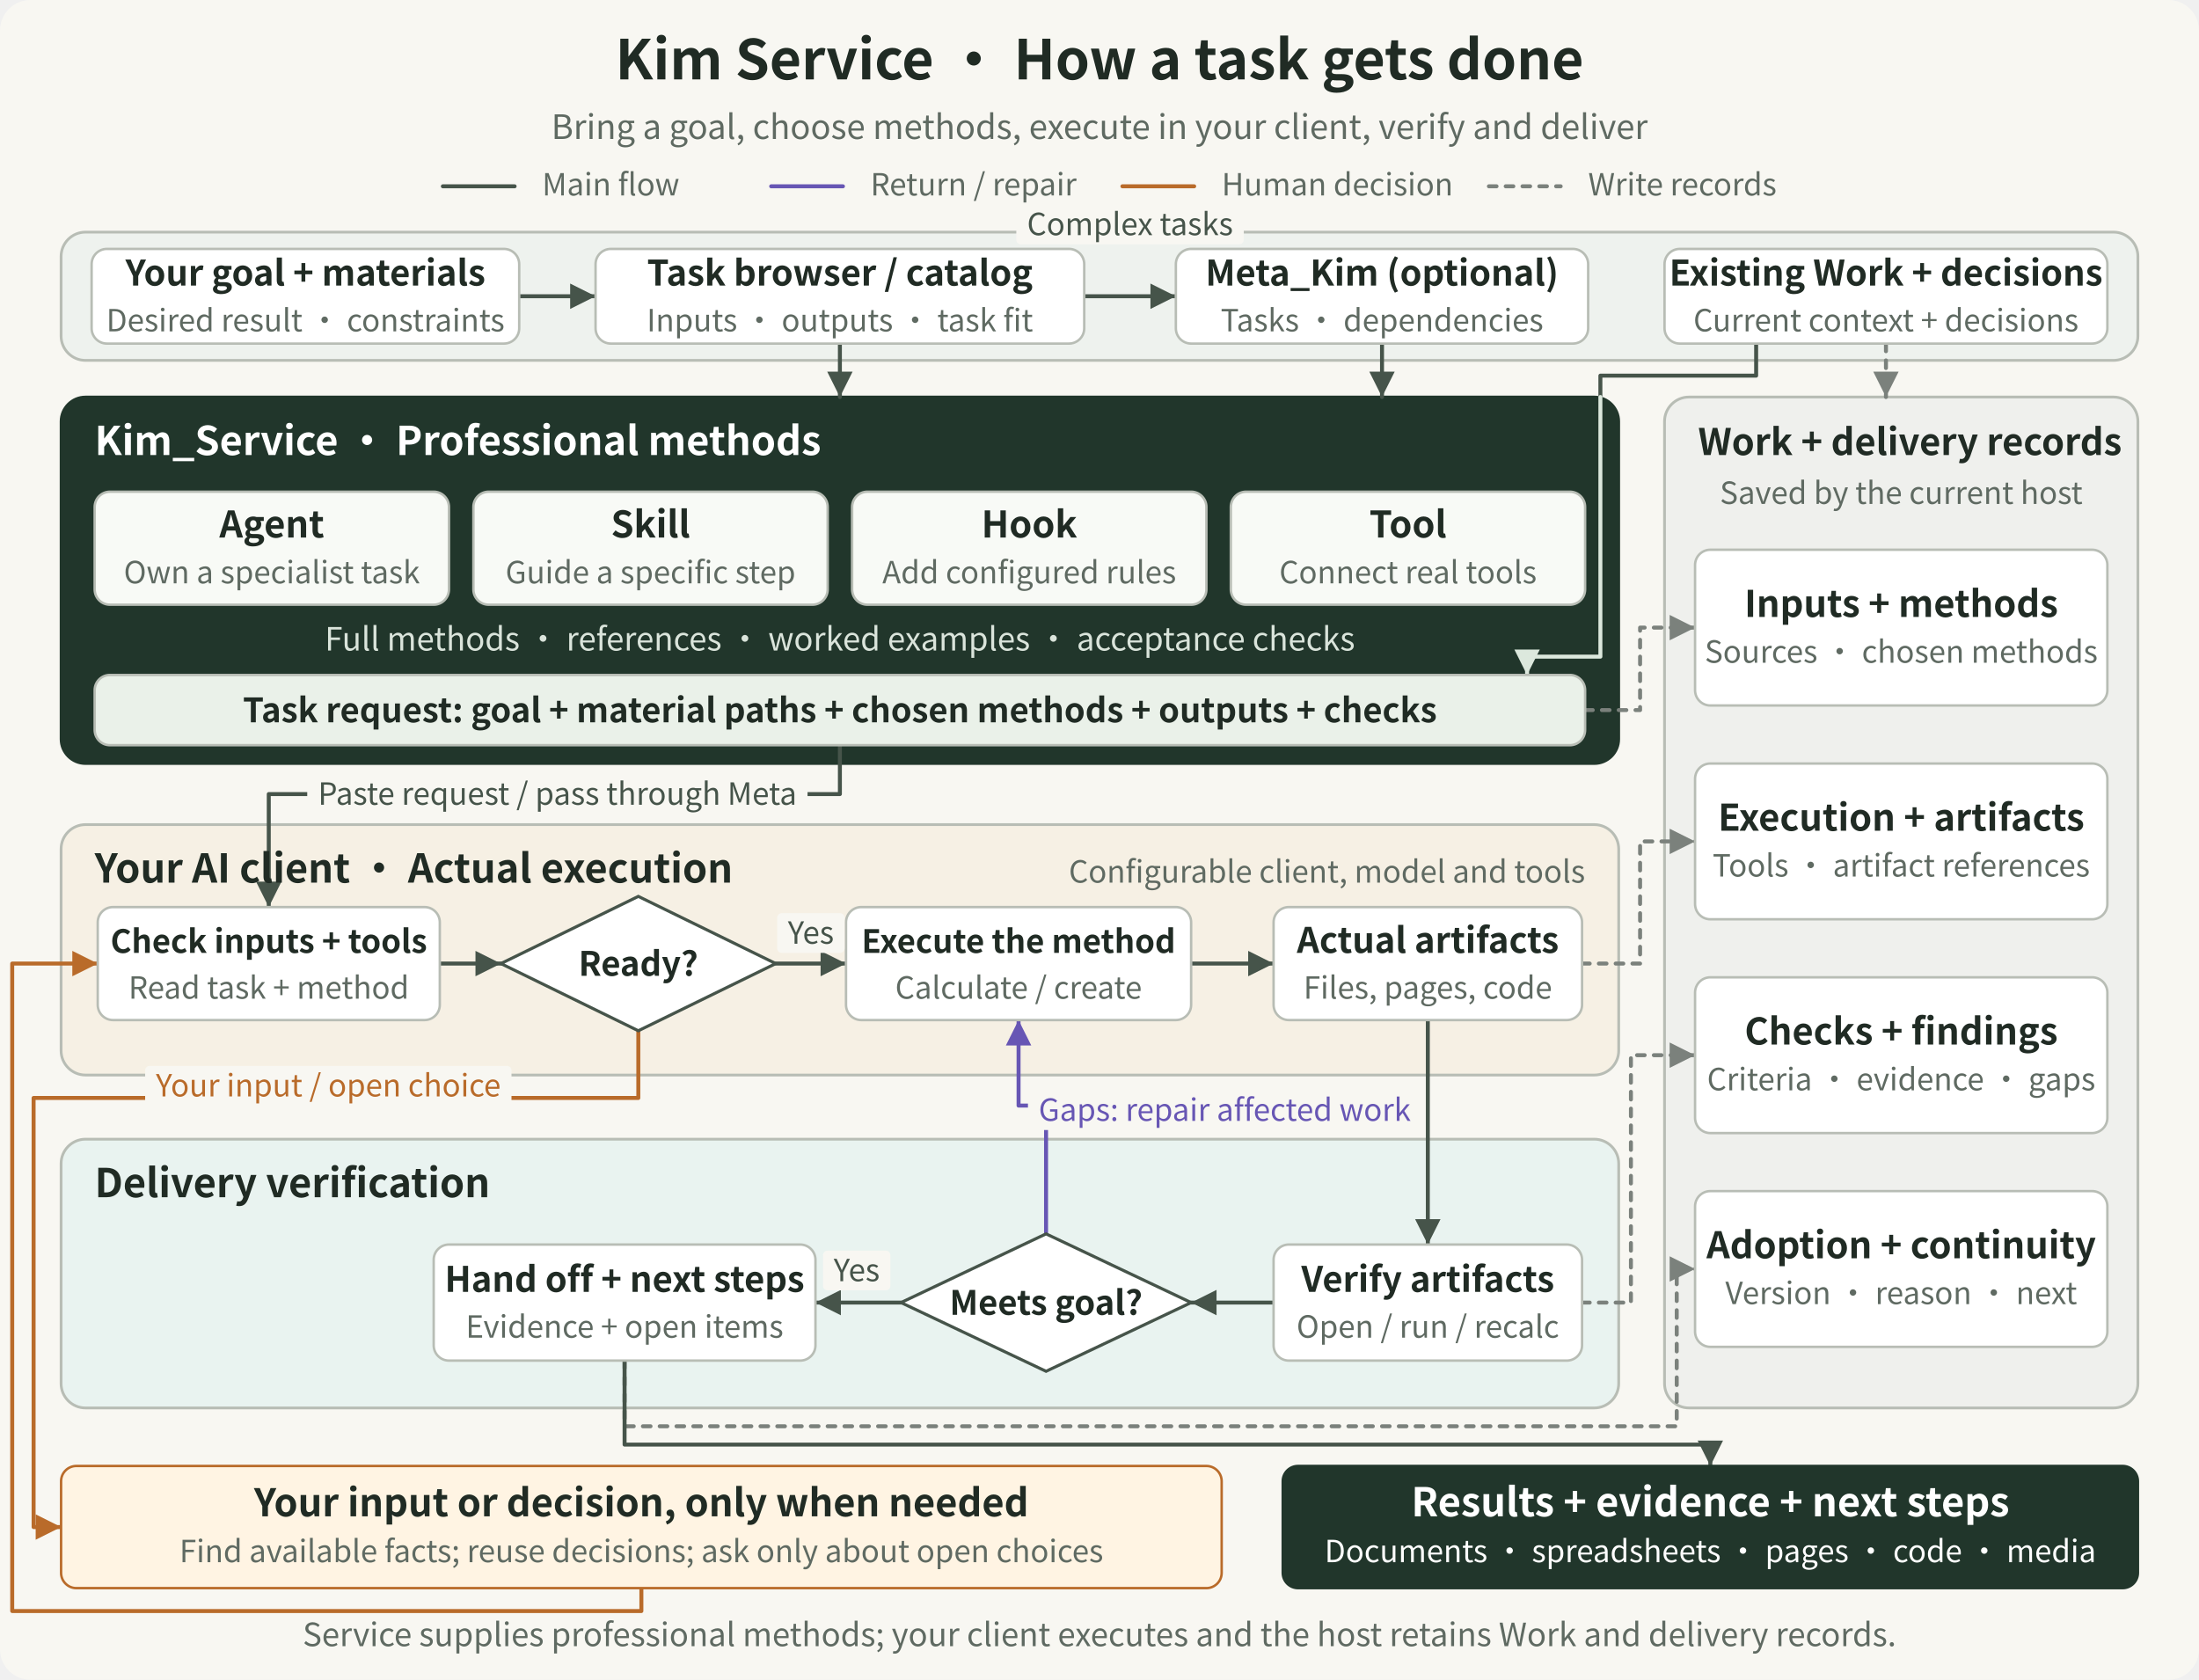
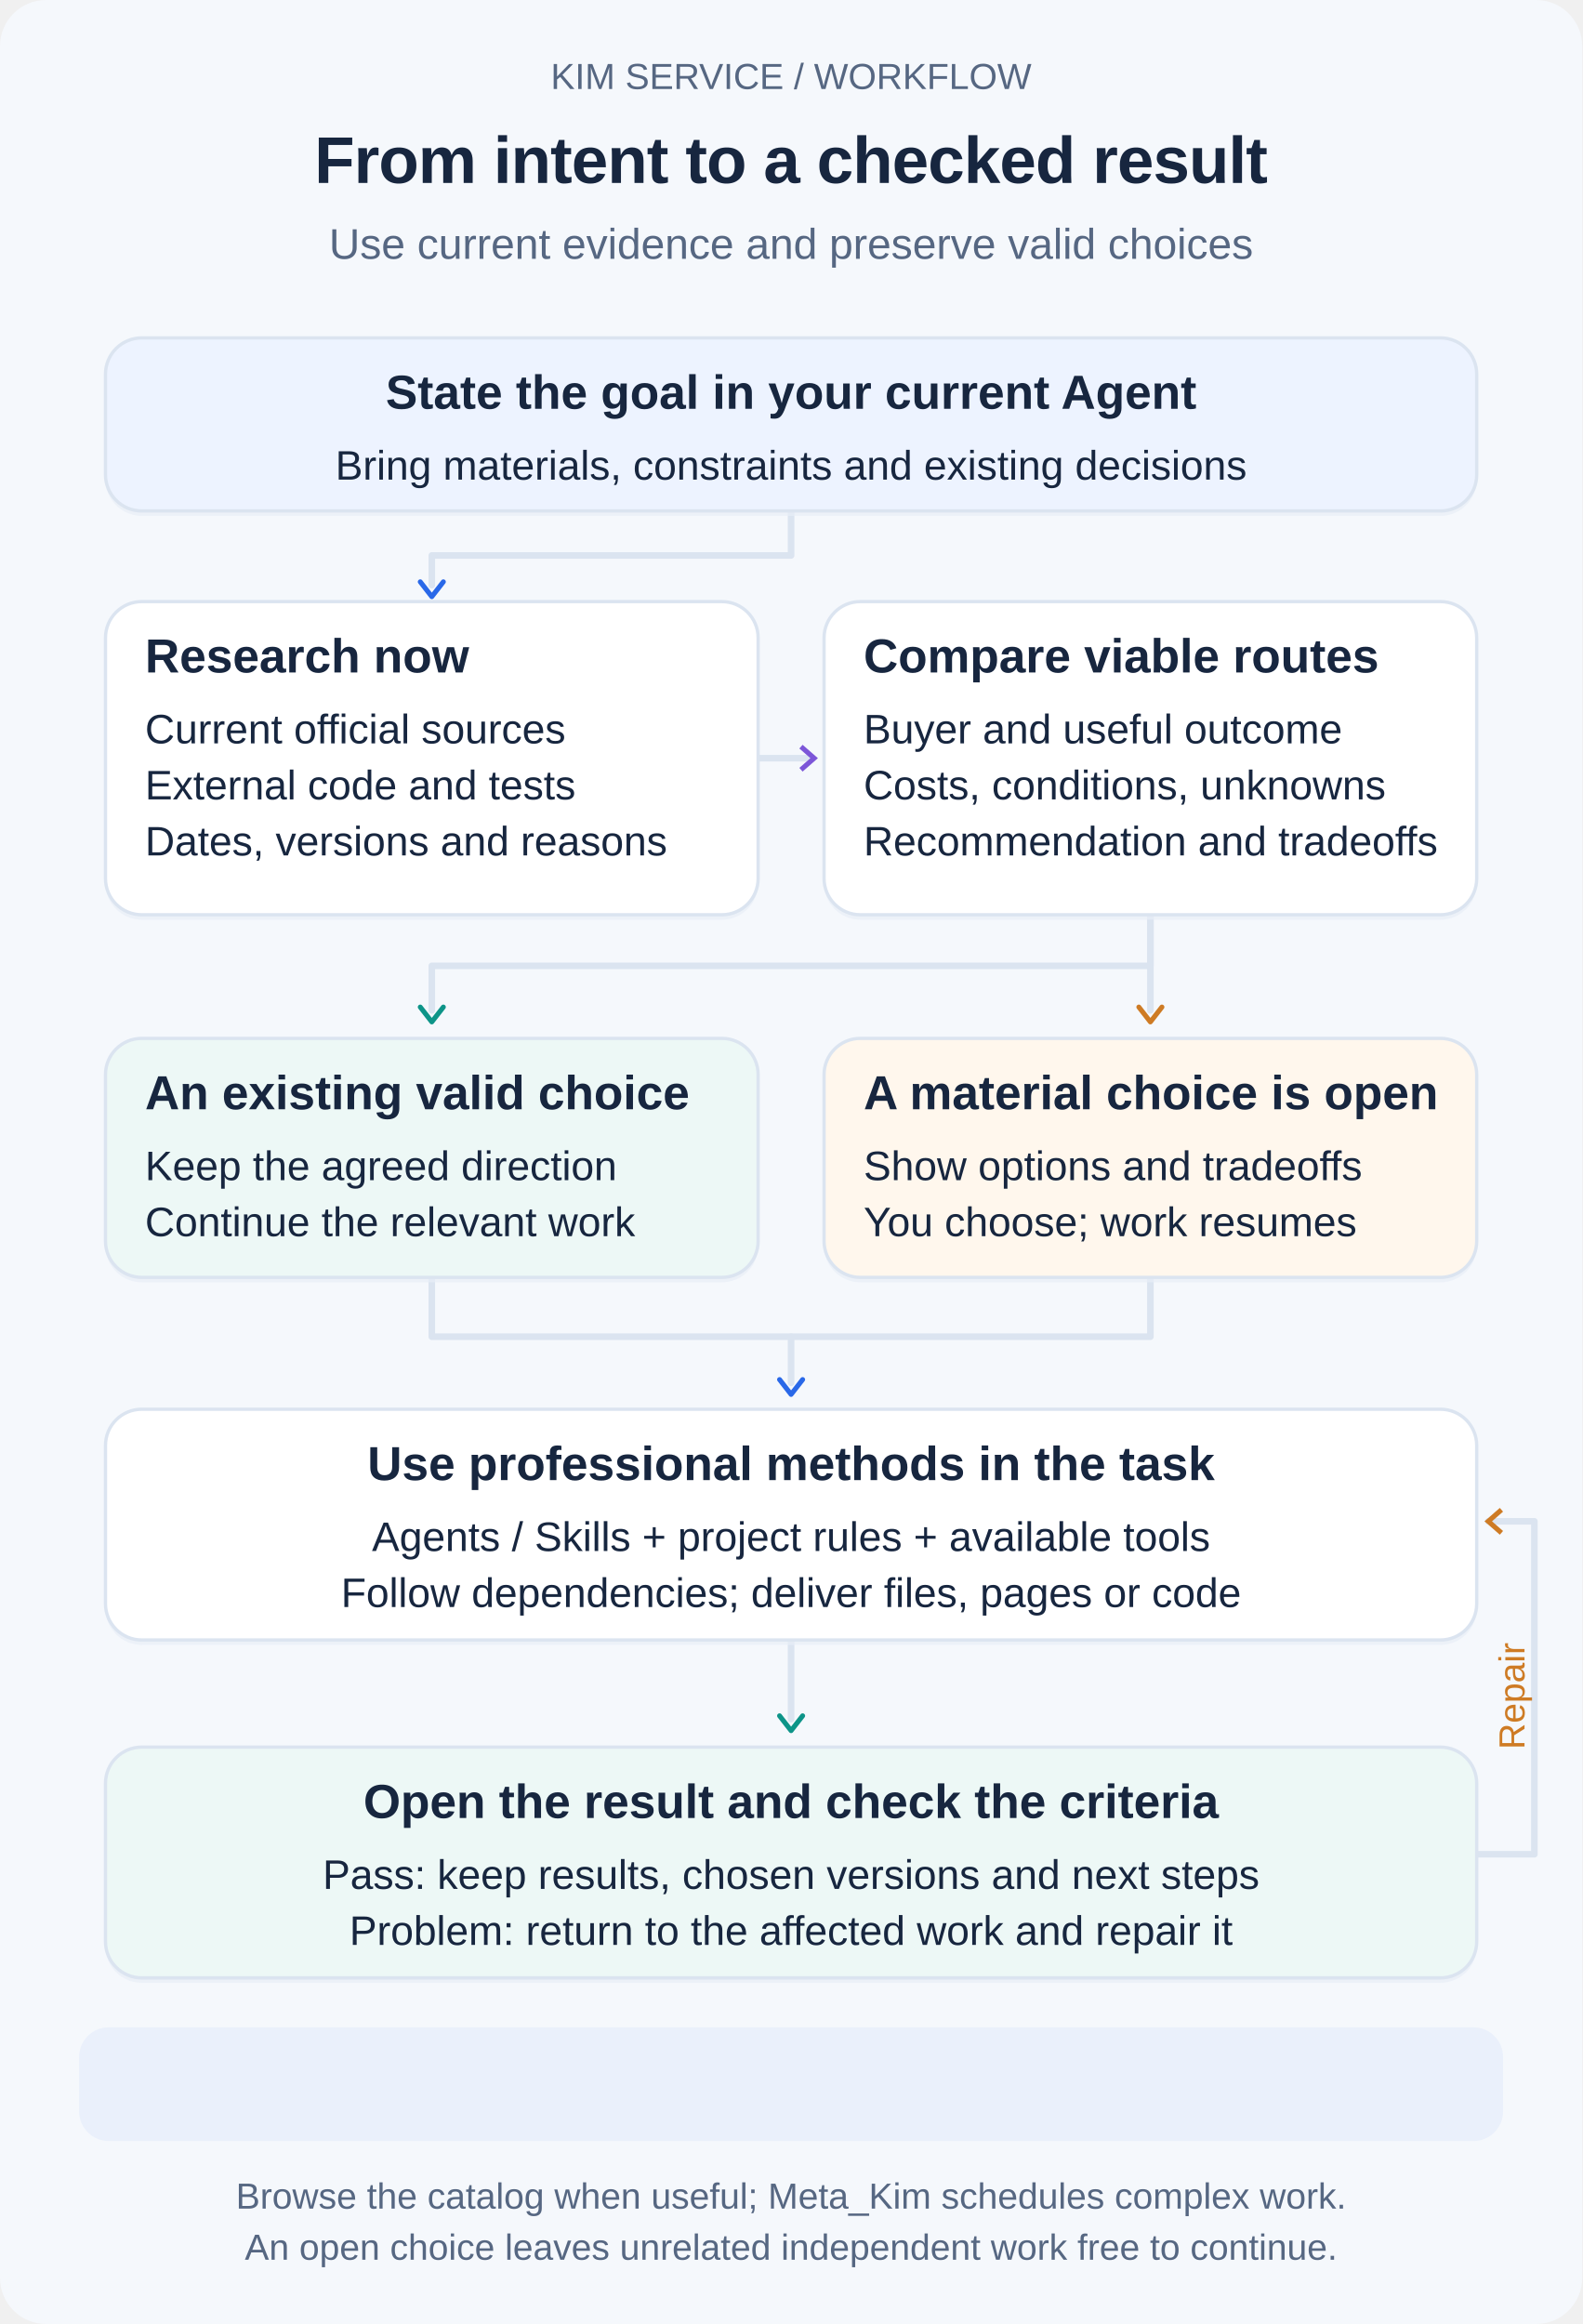
- <svg xmlns="http://www.w3.org/2000/svg" width="1440" height="1100" viewBox="0 0 1440 1100" role="img" aria-labelledby="title desc" lang="en">
-   <defs>
-     <marker id="main-arrow" viewBox="0 0 10 10" refX="9" refY="5" markerWidth="8" markerHeight="8" orient="auto">
-       <path d="M1 1L9 5L1 9Z" fill="#46544a" />
-     </marker>
-     <marker id="return-arrow" viewBox="0 0 10 10" refX="9" refY="5" markerWidth="8" markerHeight="8" orient="auto">
-       <path d="M1 1L9 5L1 9Z" fill="#6756b4" />
-     </marker>
-     <marker id="human-arrow" viewBox="0 0 10 10" refX="9" refY="5" markerWidth="8" markerHeight="8" orient="auto">
-       <path d="M1 1L9 5L1 9Z" fill="#b96b2a" />
-     </marker>
-     <marker id="write-arrow" viewBox="0 0 10 10" refX="9" refY="5" markerWidth="8" markerHeight="8" orient="auto">
-       <path d="M1 1L9 5L1 9Z" fill="#7b817c" />
-     </marker>
-     <marker id="context-arrow" viewBox="0 0 10 10" refX="9" refY="5" markerWidth="8" markerHeight="8" orient="auto">
-       <path d="M1 1L9 5L1 9Z" fill="#dce8dd" />
-     </marker>
-   </defs>
-   <style>text{font-family:"Noto Sans CJK SC","Microsoft YaHei",Arial,sans-serif}.edge{vector-effect:non-scaling-stroke}@media(prefers-reduced-motion:reduce){*{animation:none!important}}</style>
-   <rect width="1440" height="1100" rx="20" fill="#f8f7f2" />
-   <rect x="40" y="152" width="1360" height="84" rx="16" fill="#eef2ee" stroke="#b8bdb5" stroke-width="1.8" />
-   <rect x="40" y="260" width="1020" height="240" rx="16" fill="#21362b" stroke="#21362b" stroke-width="1.8" />
-   <rect x="40" y="540" width="1020" height="164" rx="16" fill="#f6f0e4" stroke="#b8bdb5" stroke-width="1.8" />
-   <rect x="40" y="746" width="1020" height="176" rx="16" fill="#e9f3f0" stroke="#b8bdb5" stroke-width="1.8" />
-   <rect x="1090" y="260" width="310" height="662" rx="16" fill="#eff0ed" stroke="#b8bdb5" stroke-width="1.8" />
-   <path class="edge main" d="M290 122H337" fill="none" stroke="#46544a" stroke-width="2.6" stroke-linecap="round" stroke-linejoin="round" />
-   <path class="edge return" d="M505 122H552" fill="none" stroke="#6756b4" stroke-width="2.6" stroke-linecap="round" stroke-linejoin="round" />
-   <path class="edge human" d="M735 122H782" fill="none" stroke="#b96b2a" stroke-width="2.6" stroke-linecap="round" stroke-linejoin="round" />
-   <path class="edge write" d="M975 122H1022" fill="none" stroke="#7b817c" stroke-width="2.6" stroke-linecap="round" stroke-linejoin="round" stroke-dasharray="5 6" />
-   <path class="edge main" d="M340 194H390" fill="none" stroke="#46544a" stroke-width="2.6" stroke-linecap="round" stroke-linejoin="round" marker-end="url(#main-arrow)" />
-   <path class="edge main" d="M710 194H770" fill="none" stroke="#46544a" stroke-width="2.6" stroke-linecap="round" stroke-linejoin="round" marker-end="url(#main-arrow)" />
-   <path class="edge main" d="M550 225V260" fill="none" stroke="#46544a" stroke-width="2.6" stroke-linecap="round" stroke-linejoin="round" marker-end="url(#main-arrow)" />
-   <path class="edge main" d="M905 225V260" fill="none" stroke="#46544a" stroke-width="2.6" stroke-linecap="round" stroke-linejoin="round" marker-end="url(#main-arrow)" />
-   <path class="edge write" d="M1235 225V260" fill="none" stroke="#7b817c" stroke-width="2.6" stroke-linecap="round" stroke-linejoin="round" stroke-dasharray="5 6" marker-end="url(#write-arrow)" />
-   <path class="edge main" d="M1150 225V246H1048V260" fill="none" stroke="#46544a" stroke-width="2.6" stroke-linecap="round" stroke-linejoin="round" />
-   <path class="edge context" d="M1048 260V430H1000V442" fill="none" stroke="#dce8dd" stroke-width="2.6" stroke-linecap="round" stroke-linejoin="round" marker-end="url(#context-arrow)" />
-   <path class="edge main" d="M550 488V520H176V594" fill="none" stroke="#46544a" stroke-width="2.6" stroke-linecap="round" stroke-linejoin="round" marker-end="url(#main-arrow)" />
-   <path class="edge main" d="M288 631H328" fill="none" stroke="#46544a" stroke-width="2.6" stroke-linecap="round" stroke-linejoin="round" marker-end="url(#main-arrow)" />
-   <path class="edge main" d="M508 631H554" fill="none" stroke="#46544a" stroke-width="2.6" stroke-linecap="round" stroke-linejoin="round" marker-end="url(#main-arrow)" />
-   <path class="edge main" d="M780 631H834" fill="none" stroke="#46544a" stroke-width="2.6" stroke-linecap="round" stroke-linejoin="round" marker-end="url(#main-arrow)" />
-   <path class="edge human" d="M418 675V719H22V1000H40" fill="none" stroke="#b96b2a" stroke-width="2.6" stroke-linecap="round" stroke-linejoin="round" marker-end="url(#human-arrow)" />
-   <path class="edge main" d="M935 668V815" fill="none" stroke="#46544a" stroke-width="2.6" stroke-linecap="round" stroke-linejoin="round" marker-end="url(#main-arrow)" />
-   <path class="edge main" d="M834 853H780" fill="none" stroke="#46544a" stroke-width="2.6" stroke-linecap="round" stroke-linejoin="round" marker-end="url(#main-arrow)" />
-   <path class="edge main" d="M590 853H534" fill="none" stroke="#46544a" stroke-width="2.6" stroke-linecap="round" stroke-linejoin="round" marker-end="url(#main-arrow)" />
-   <path class="edge return" d="M685 808V724H667V668" fill="none" stroke="#6756b4" stroke-width="2.6" stroke-linecap="round" stroke-linejoin="round" marker-end="url(#return-arrow)" />
-   <path class="edge write" d="M1038 465H1074V411H1110" fill="none" stroke="#7b817c" stroke-width="2.6" stroke-linecap="round" stroke-linejoin="round" stroke-dasharray="5 6" marker-end="url(#write-arrow)" />
-   <path class="edge write" d="M1036 631H1074V551H1110" fill="none" stroke="#7b817c" stroke-width="2.6" stroke-linecap="round" stroke-linejoin="round" stroke-dasharray="5 6" marker-end="url(#write-arrow)" />
-   <path class="edge write" d="M1036 853H1068V691H1110" fill="none" stroke="#7b817c" stroke-width="2.6" stroke-linecap="round" stroke-linejoin="round" stroke-dasharray="5 6" marker-end="url(#write-arrow)" />
-   <path class="edge write" d="M409 891V934H1098V831H1110" fill="none" stroke="#7b817c" stroke-width="2.6" stroke-linecap="round" stroke-linejoin="round" stroke-dasharray="5 6" marker-end="url(#write-arrow)" />
-   <path class="edge human" d="M420 1040V1055H8V631H64" fill="none" stroke="#b96b2a" stroke-width="2.6" stroke-linecap="round" stroke-linejoin="round" marker-end="url(#human-arrow)" />
-   <path class="edge main" d="M409 891V946H1120V960" fill="none" stroke="#46544a" stroke-width="2.6" stroke-linecap="round" stroke-linejoin="round" marker-end="url(#main-arrow)" />
-   <g id="goal" data-box="60,163,280,62">
-     <rect x="60" y="163" width="280" height="62" rx="10" fill="#fff" stroke="#b8bdb5" stroke-width="1.6" />
+ <svg xmlns="http://www.w3.org/2000/svg" width="960" height="1410" viewBox="0 0 960 1410" role="img" aria-labelledby="title desc" lang="en">
+   <style>
+     text{font-family:Arial,"Noto Sans CJK SC","Microsoft YaHei",sans-serif;fill:#17263f}
+     .title{font-size:40px;font-weight:700;letter-spacing:-.5px}.sub{font-size:26px;fill:#566782}
+     .label{font-size:36px;font-weight:700}.body{font-size:32px}.note{font-size:28px;fill:#566782}
+     .tiny{font-size:22px;fill:#566782}.center{text-anchor:middle}
+     .route{fill:none;stroke:#dbe4f0;stroke-width:4;stroke-linecap:round;stroke-linejoin:round}
+     .focus{fill:none;stroke-width:4;opacity:0}.trail{fill:none;stroke-width:5;stroke-linecap:round;stroke-dasharray:16 11;opacity:0}
+     .phase-copy,.moving-dot{opacity:0}.steady{opacity:0}.phase{animation-duration:30s;animation-iteration-count:infinite;animation-timing-function:linear;animation-fill-mode:both}
+     .after{opacity:0;animation-duration:30s;animation-iteration-count:infinite}.before{animation-duration:30s;animation-iteration-count:infinite}.grow{transform-box:fill-box;transform-origin:left center;transform:scaleX(0);animation-duration:30s;animation-iteration-count:infinite}
+     @keyframes done0{0%,4%{opacity:0}14.667%,97%{opacity:1}100%{opacity:0}}@keyframes pending0{0%,4%{opacity:1}14.667%,97%{opacity:0}100%{opacity:1}}@keyframes fill0{0%,2%{transform:scaleX(0)}14.667%,97%{transform:scaleX(1)}100%{transform:scaleX(0)}}.after.d0{animation-name:done0}.before.d0{animation-name:pending0}.grow.d0{animation-name:fill0}
+ @keyframes done1{0%,20.667%{opacity:0}31.333%,97%{opacity:1}100%{opacity:0}}@keyframes pending1{0%,20.667%{opacity:1}31.333%,97%{opacity:0}100%{opacity:1}}@keyframes fill1{0%,18.667%{transform:scaleX(0)}31.333%,97%{transform:scaleX(1)}100%{transform:scaleX(0)}}.after.d1{animation-name:done1}.before.d1{animation-name:pending1}.grow.d1{animation-name:fill1}
+ @keyframes done2{0%,37.333%{opacity:0}48%,97%{opacity:1}100%{opacity:0}}@keyframes pending2{0%,37.333%{opacity:1}48%,97%{opacity:0}100%{opacity:1}}@keyframes fill2{0%,35.333%{transform:scaleX(0)}48%,97%{transform:scaleX(1)}100%{transform:scaleX(0)}}.after.d2{animation-name:done2}.before.d2{animation-name:pending2}.grow.d2{animation-name:fill2}
+ @keyframes done3{0%,54%{opacity:0}64.667%,97%{opacity:1}100%{opacity:0}}@keyframes pending3{0%,54%{opacity:1}64.667%,97%{opacity:0}100%{opacity:1}}@keyframes fill3{0%,52%{transform:scaleX(0)}64.667%,97%{transform:scaleX(1)}100%{transform:scaleX(0)}}.after.d3{animation-name:done3}.before.d3{animation-name:pending3}.grow.d3{animation-name:fill3}
+ @keyframes done4{0%,70.667%{opacity:0}81.333%,97%{opacity:1}100%{opacity:0}}@keyframes pending4{0%,70.667%{opacity:1}81.333%,97%{opacity:0}100%{opacity:1}}@keyframes fill4{0%,68.667%{transform:scaleX(0)}81.333%,97%{transform:scaleX(1)}100%{transform:scaleX(0)}}.after.d4{animation-name:done4}.before.d4{animation-name:pending4}.grow.d4{animation-name:fill4}
+ @keyframes done5{0%,87.333%{opacity:0}94%,97%{opacity:1}100%{opacity:0}}@keyframes pending5{0%,87.333%{opacity:1}94%,97%{opacity:0}100%{opacity:1}}@keyframes fill5{0%,85.333%{transform:scaleX(0)}94%,97%{transform:scaleX(1)}100%{transform:scaleX(0)}}.after.d5{animation-name:done5}.before.d5{animation-name:pending5}.grow.d5{animation-name:fill5}
+     @keyframes phase0{0%,0.000%{opacity:0}1.600%,15.067%{opacity:1}16.667%,100%{opacity:0}}.p0{animation-name:phase0}.trail.p0{animation-name:phase0,stream;animation-duration:30s,1.4s}
+ @keyframes phase1{0%,16.667%{opacity:0}18.267%,31.733%{opacity:1}33.333%,100%{opacity:0}}.p1{animation-name:phase1}.trail.p1{animation-name:phase1,stream;animation-duration:30s,1.4s}
+ @keyframes phase2{0%,33.333%{opacity:0}34.933%,48.400%{opacity:1}50.000%,100%{opacity:0}}.p2{animation-name:phase2}.trail.p2{animation-name:phase2,stream;animation-duration:30s,1.4s}
+ @keyframes phase3{0%,50.000%{opacity:0}51.600%,65.067%{opacity:1}66.667%,100%{opacity:0}}.p3{animation-name:phase3}.trail.p3{animation-name:phase3,stream;animation-duration:30s,1.4s}
+ @keyframes phase4{0%,66.667%{opacity:0}68.267%,81.733%{opacity:1}83.333%,100%{opacity:0}}.p4{animation-name:phase4}.trail.p4{animation-name:phase4,stream;animation-duration:30s,1.4s}
+ @keyframes phase5{0%,83.333%{opacity:0}84.933%,98.400%{opacity:1}100.000%,100%{opacity:0}}.p5{animation-name:phase5}.trail.p5{animation-name:phase5,stream;animation-duration:30s,1.4s}
+     @keyframes stream{to{stroke-dashoffset:-54}}
+     @keyframes field-wait{0%,69%{opacity:1}70%,98%{opacity:0}100%{opacity:1}}
+     @keyframes field-ready{0%,71%{opacity:0}72%,97%{opacity:1}98%,100%{opacity:0}}
+     .swap.before{animation-name:field-wait}.swap.after{animation-name:field-ready}
+     @media(prefers-reduced-motion:reduce){.phase,.after,.before,.grow{animation:none}.focus{opacity:.28}.trail{display:none}.phase-copy{display:none}.steady,.after{opacity:1}.before,.moving-dot{display:none}.grow{transform:scaleX(1)}}
+     @media print{.phase,.after,.before,.grow{animation:none}.focus{opacity:.28}.trail,.phase-copy,.before,.moving-dot{display:none}.steady,.after{opacity:1}.grow{transform:scaleX(1)}}
+   </style>
+   <rect width="960" height="1410" rx="28" fill="#f5f8fc" />
+   <text x="480" y="54" class="tiny center">KIM SERVICE  /  WORKFLOW</text>
+   <text x="480" y="111" class="title center">From intent to a checked result</text>
+   <text x="480" y="157" class="sub center">Use current evidence and preserve valid choices</text>
+   <style>.strategy-label{font-size:29px;font-weight:700}.strategy-body{font-size:25px}</style>
+   <path class="route" d="M480 310 V337 H262 V355" />
+   <path class="trail phase p1" d="M480 310 V337 H262 V355" stroke="#2968e8" />
+   <circle class="moving-dot phase p1" r="6" fill="#2968e8">
+     <animateMotion path="M480 310 V337 H262 V355" dur="2.7s" repeatCount="indefinite" />
+   </circle>
+   <path d="M255 353 L262 362 L269 353" fill="none" stroke="#2968e8" stroke-width="3" stroke-linecap="round" stroke-linejoin="round" />
+   <path class="route" d="M460 460 H493" />
+   <path class="trail phase p2" d="M460 460 H493" stroke="#7c56d8" />
+   <circle class="moving-dot phase p2" r="6" fill="#7c56d8">
+     <animateMotion path="M460 460 H493" dur="2.7s" repeatCount="indefinite" />
+   </circle>
+   <path d="M486 453 L494 460 L486 467" fill="none" stroke="#7c56d8" stroke-width="3" />
+   <path class="route" d="M698 555 V586 H262 V613" />
+   <path class="trail phase p3" d="M698 555 V586 H262 V613" stroke="#0d9488" />
+   <circle class="moving-dot phase p3" r="6" fill="#0d9488">
+     <animateMotion path="M698 555 V586 H262 V613" dur="2.7s" repeatCount="indefinite" />
+   </circle>
+   <path d="M255 611 L262 620 L269 611" fill="none" stroke="#0d9488" stroke-width="3" stroke-linecap="round" stroke-linejoin="round" />
+   <path class="route" d="M698 555 V613" />
+   <path class="trail phase p3" d="M698 555 V613" stroke="#ce7b24" />
+   <circle class="moving-dot phase p3" r="6" fill="#ce7b24">
+     <animateMotion path="M698 555 V613" dur="2.7s" repeatCount="indefinite" />
+   </circle>
+   <path d="M691 611 L698 620 L705 611" fill="none" stroke="#ce7b24" stroke-width="3" stroke-linecap="round" stroke-linejoin="round" />
+   <path class="route" d="M262 775 V811 H480 V839" />
+   <path class="trail phase p4" d="M262 775 V811 H480 V839" stroke="#0d9488" />
+   <circle class="moving-dot phase p4" r="6" fill="#0d9488">
+     <animateMotion path="M262 775 V811 H480 V839" dur="2.7s" repeatCount="indefinite" />
+   </circle>
+   <path class="route" d="M698 775 V811 H480" />
+   <path class="trail phase p4" d="M698 775 V811 H480" stroke="#ce7b24" />
+   <circle class="moving-dot phase p4" r="6" fill="#ce7b24">
+     <animateMotion path="M698 775 V811 H480" dur="2.7s" repeatCount="indefinite" />
+   </circle>
+   <path d="M473 837 L480 846 L487 837" fill="none" stroke="#2968e8" stroke-width="3" stroke-linecap="round" stroke-linejoin="round" />
+   <path class="route" d="M480 995 V1043" />
+   <path class="trail phase p5" d="M480 995 V1043" stroke="#0d9488" />
+   <circle class="moving-dot phase p5" r="6" fill="#0d9488">
+     <animateMotion path="M480 995 V1043" dur="2.7s" repeatCount="indefinite" />
+   </circle>
+   <path d="M473 1041 L480 1050 L487 1041" fill="none" stroke="#0d9488" stroke-width="3" stroke-linecap="round" stroke-linejoin="round" />
+   <path class="route" d="M896 1125 H931 V923 H903" />
+   <path class="trail phase p5" d="M896 1125 H931 V923 H903" stroke="#ce7b24" />
+   <circle class="moving-dot phase p5" r="6" fill="#ce7b24">
+     <animateMotion path="M896 1125 H931 V923 H903" dur="2.7s" repeatCount="indefinite" />
+   </circle>
+   <path d="M911 916 L903 923 L911 930" fill="none" stroke="#ce7b24" stroke-width="3" />
+   <text x="925" y="1029" transform="rotate(-90 925 1029)" class="tiny center" style="fill:#ce7b24">Repair</text>
+   <g class="node" data-label="State the goal in your current Agent">
+     <rect x="64" y="208" width="832" height="105" rx="22" fill="#e8eef7" opacity=".7" />
+     <rect x="64" y="205" width="832" height="105" rx="22" fill="#edf3ff" stroke="#dbe4f0" stroke-width="2" />
+     <rect class="focus phase p0" x="64" y="205" width="832" height="105" rx="22" stroke="#2968e8" />
+     <text x="480" y="248" class="strategy-label center">State the goal in your current Agent</text>
+     <text x="480" y="291" class="strategy-body center">Bring materials, constraints and existing decisions</text>
  </g>
-   <g id="search" data-box="390,163,320,62">
-     <rect x="390" y="163" width="320" height="62" rx="10" fill="#fff" stroke="#b8bdb5" stroke-width="1.6" />
+   <g class="node" data-label="Research now">
+     <rect x="64" y="368" width="396" height="190" rx="22" fill="#e8eef7" opacity=".7" />
+     <rect x="64" y="365" width="396" height="190" rx="22" fill="#fff" stroke="#dbe4f0" stroke-width="2" />
+     <rect class="focus phase p1" x="64" y="365" width="396" height="190" rx="22" stroke="#2968e8" />
+     <text x="88" y="408" class="strategy-label">Research now</text>
+     <text x="88" y="451" class="strategy-body">Current official sources</text>
+     <text x="88" y="485" class="strategy-body">External code and tests</text>
+     <text x="88" y="519" class="strategy-body">Dates, versions and reasons</text>
  </g>
-   <g id="meta" data-box="770,163,270,62">
-     <rect x="770" y="163" width="270" height="62" rx="10" fill="#fff" stroke="#b8bdb5" stroke-width="1.6" />
+   <g class="node" data-label="Compare viable routes">
+     <rect x="500" y="368" width="396" height="190" rx="22" fill="#e8eef7" opacity=".7" />
+     <rect x="500" y="365" width="396" height="190" rx="22" fill="#fff" stroke="#dbe4f0" stroke-width="2" />
+     <rect class="focus phase p2" x="500" y="365" width="396" height="190" rx="22" stroke="#7c56d8" />
+     <text x="524" y="408" class="strategy-label">Compare viable routes</text>
+     <text x="524" y="451" class="strategy-body">Buyer and useful outcome</text>
+     <text x="524" y="485" class="strategy-body">Costs, conditions, unknowns</text>
+     <text x="524" y="519" class="strategy-body">Recommendation and tradeoffs</text>
  </g>
-   <g id="work" data-box="1090,163,290,62">
-     <rect x="1090" y="163" width="290" height="62" rx="10" fill="#fff" stroke="#b8bdb5" stroke-width="1.6" />
+   <g class="node" data-label="An existing valid choice">
+     <rect x="64" y="633" width="396" height="145" rx="22" fill="#e8eef7" opacity=".7" />
+     <rect x="64" y="630" width="396" height="145" rx="22" fill="#edf8f6" stroke="#dbe4f0" stroke-width="2" />
+     <rect class="focus phase p3" x="64" y="630" width="396" height="145" rx="22" stroke="#0d9488" />
+     <text x="88" y="673" class="strategy-label">An existing valid choice</text>
+     <text x="88" y="716" class="strategy-body">Keep the agreed direction</text>
+     <text x="88" y="750" class="strategy-body">Continue the relevant work</text>
  </g>
-   <g id="method-0" data-box="62,322,232,74">
-     <rect x="62" y="322" width="232" height="74" rx="10" fill="#f8faf6" stroke="#b8bdb5" stroke-width="1.6" />
+   <g class="node" data-label="A material choice is open">
+     <rect x="500" y="633" width="396" height="145" rx="22" fill="#e8eef7" opacity=".7" />
+     <rect x="500" y="630" width="396" height="145" rx="22" fill="#fff7ed" stroke="#dbe4f0" stroke-width="2" />
+     <rect class="focus phase p3" x="500" y="630" width="396" height="145" rx="22" stroke="#ce7b24" />
+     <text x="524" y="673" class="strategy-label">A material choice is open</text>
+     <text x="524" y="716" class="strategy-body">Show options and tradeoffs</text>
+     <text x="524" y="750" class="strategy-body">You choose; work resumes</text>
  </g>
-   <g id="method-1" data-box="310,322,232,74">
-     <rect x="310" y="322" width="232" height="74" rx="10" fill="#f8faf6" stroke="#b8bdb5" stroke-width="1.6" />
+   <g class="node" data-label="Use professional methods in the task">
+     <rect x="64" y="858" width="832" height="140" rx="22" fill="#e8eef7" opacity=".7" />
+     <rect x="64" y="855" width="832" height="140" rx="22" fill="#fff" stroke="#dbe4f0" stroke-width="2" />
+     <rect class="focus phase p4" x="64" y="855" width="832" height="140" rx="22" stroke="#2968e8" />
+     <text x="480" y="898" class="strategy-label center">Use professional methods in the task</text>
+     <text x="480" y="941" class="strategy-body center">Agents / Skills + project rules + available tools</text>
+     <text x="480" y="975" class="strategy-body center">Follow dependencies; deliver files, pages or code</text>
  </g>
-   <g id="method-2" data-box="558,322,232,74">
-     <rect x="558" y="322" width="232" height="74" rx="10" fill="#f8faf6" stroke="#b8bdb5" stroke-width="1.6" />
+   <g class="node" data-label="Open the result and check the criteria">
+     <rect x="64" y="1063" width="832" height="140" rx="22" fill="#e8eef7" opacity=".7" />
+     <rect x="64" y="1060" width="832" height="140" rx="22" fill="#edf8f6" stroke="#dbe4f0" stroke-width="2" />
+     <rect class="focus phase p5" x="64" y="1060" width="832" height="140" rx="22" stroke="#0d9488" />
+     <text x="480" y="1103" class="strategy-label center">Open the result and check the criteria</text>
+     <text x="480" y="1146" class="strategy-body center">Pass: keep results, chosen versions and next steps</text>
+     <text x="480" y="1180" class="strategy-body center">Problem: return to the affected work and repair it</text>
  </g>
-   <g id="method-3" data-box="806,322,232,74">
-     <rect x="806" y="322" width="232" height="74" rx="10" fill="#f8faf6" stroke="#b8bdb5" stroke-width="1.6" />
-   </g>
-   <g id="request" data-box="62,442,976,46">
-     <rect x="62" y="442" width="976" height="46" rx="10" fill="#eaf1e9" stroke="#b8bdb5" stroke-width="1.6" />
-   </g>
-   <g id="read" data-box="64,594,224,74">
-     <rect x="64" y="594" width="224" height="74" rx="10" fill="#fff" stroke="#b8bdb5" stroke-width="1.6" />
-   </g>
-   <g id="ready" data-box="328,587,180,88">
-     <path d="M418.0 587L508 631.0L418.0 675L328 631.0Z" fill="#fff" stroke="#46544a" stroke-width="2" />
-   </g>
-   <g id="execute" data-box="554,594,226,74">
-     <rect x="554" y="594" width="226" height="74" rx="10" fill="#fff" stroke="#b8bdb5" stroke-width="1.6" />
-   </g>
-   <g id="artifact" data-box="834,594,202,74">
-     <rect x="834" y="594" width="202" height="74" rx="10" fill="#fff" stroke="#b8bdb5" stroke-width="1.6" />
-   </g>
-   <g id="verify" data-box="834,815,202,76">
-     <rect x="834" y="815" width="202" height="76" rx="10" fill="#fff" stroke="#b8bdb5" stroke-width="1.6" />
-   </g>
-   <g id="passed" data-box="590,808,190,90">
-     <path d="M685.0 808L780 853.0L685.0 898L590 853.0Z" fill="#fff" stroke="#46544a" stroke-width="2" />
-   </g>
-   <g id="handoff" data-box="284,815,250,76">
-     <rect x="284" y="815" width="250" height="76" rx="10" fill="#fff" stroke="#b8bdb5" stroke-width="1.6" />
-   </g>
-   <g id="record-0" data-box="1110,360,270,102">
-     <rect x="1110" y="360" width="270" height="102" rx="10" fill="#fff" stroke="#b8bdb5" stroke-width="1.6" />
-   </g>
-   <g id="record-1" data-box="1110,500,270,102">
-     <rect x="1110" y="500" width="270" height="102" rx="10" fill="#fff" stroke="#b8bdb5" stroke-width="1.6" />
-   </g>
-   <g id="record-2" data-box="1110,640,270,102">
-     <rect x="1110" y="640" width="270" height="102" rx="10" fill="#fff" stroke="#b8bdb5" stroke-width="1.6" />
-   </g>
-   <g id="record-3" data-box="1110,780,270,102">
-     <rect x="1110" y="780" width="270" height="102" rx="10" fill="#fff" stroke="#b8bdb5" stroke-width="1.6" />
-   </g>
-   <g id="human" data-box="40,960,760,80">
-     <rect x="40" y="960" width="760" height="80" rx="10" fill="#fff4e3" stroke="#b96b2a" stroke-width="1.6" />
-   </g>
-   <g id="delivered" data-box="840,960,560,80">
-     <rect x="840" y="960" width="560" height="80" rx="10" fill="#21362b" stroke="#21362b" stroke-width="1.6" />
-   </g>
-   <text x="720" y="52" fill="#202b24" font-size="36" font-weight="700" text-anchor="middle">
-     <tspan x="720" dy="0">Kim Service · How a task gets done</tspan>
-   </text>
-   <text x="720" y="91" fill="#5f6a62" font-size="22" font-weight="450" text-anchor="middle">
-     <tspan x="720" dy="0">Bring a goal, choose methods, execute in your client, verify and deliver</tspan>
-   </text>
-   <text x="355" y="128" fill="#5f6a62" font-size="20" font-weight="450" text-anchor="start">
-     <tspan x="355" dy="0">Main flow</tspan>
-   </text>
-   <text x="570" y="128" fill="#5f6a62" font-size="20" font-weight="450" text-anchor="start">
-     <tspan x="570" dy="0">Return / repair</tspan>
-   </text>
-   <text x="800" y="128" fill="#5f6a62" font-size="20" font-weight="450" text-anchor="start">
-     <tspan x="800" dy="0">Human decision</tspan>
-   </text>
-   <text x="1040" y="128" fill="#5f6a62" font-size="20" font-weight="450" text-anchor="start">
-     <tspan x="1040" dy="0">Write records</tspan>
-   </text>
-   <text x="62" y="190" fill="#202b24" font-size="26" font-weight="700" text-anchor="start">
-     <tspan x="62" dy="0" />
-   </text>
-   <text x="200.0" y="187.0" fill="#202b24" font-size="23" font-weight="700" text-anchor="middle">
-     <tspan x="200.0" dy="0">Your goal + materials</tspan>
-   </text>
-   <text x="200.0" y="217.0" fill="#5f6a62" font-size="20" font-weight="450" text-anchor="middle">
-     <tspan x="200.0" dy="0">Desired result · constraints</tspan>
-   </text>
-   <text x="550.0" y="187.0" fill="#202b24" font-size="23" font-weight="700" text-anchor="middle">
-     <tspan x="550.0" dy="0">Task browser / catalog</tspan>
-   </text>
-   <text x="550.0" y="217.0" fill="#5f6a62" font-size="20" font-weight="450" text-anchor="middle">
-     <tspan x="550.0" dy="0">Inputs · outputs · task fit</tspan>
-   </text>
-   <text x="905.0" y="187.0" fill="#202b24" font-size="23" font-weight="700" text-anchor="middle">
-     <tspan x="905.0" dy="0">Meta_Kim (optional)</tspan>
-   </text>
-   <text x="905.0" y="217.0" fill="#5f6a62" font-size="20" font-weight="450" text-anchor="middle">
-     <tspan x="905.0" dy="0">Tasks · dependencies</tspan>
-   </text>
-   <text x="1235.0" y="187.0" fill="#202b24" font-size="23" font-weight="700" text-anchor="middle">
-     <tspan x="1235.0" dy="0">Existing Work + decisions</tspan>
-   </text>
-   <text x="1235.0" y="217.0" fill="#5f6a62" font-size="20" font-weight="450" text-anchor="middle">
-     <tspan x="1235.0" dy="0">Current context + decisions</tspan>
-   </text>
-   <rect x="665.523" y="134" width="148.953" height="26" rx="3" fill="#f8f7f2" />
-   <text x="740" y="154" fill="#46544a" font-size="20" font-weight="450" text-anchor="middle">
-     <tspan x="740" dy="0">Complex tasks</tspan>
-   </text>
-   <text x="62" y="298" fill="#fff" font-size="26" font-weight="700" text-anchor="start">
-     <tspan x="62" dy="0">Kim_Service · Professional methods</tspan>
-   </text>
-   <text x="178.0" y="352.0" fill="#202b24" font-size="24" font-weight="700" text-anchor="middle">
-     <tspan x="178.0" dy="0">Agent</tspan>
-   </text>
-   <text x="178.0" y="382.0" fill="#5f6a62" font-size="20" font-weight="450" text-anchor="middle">
-     <tspan x="178.0" dy="0">Own a specialist task</tspan>
-   </text>
-   <text x="426.0" y="352.0" fill="#202b24" font-size="24" font-weight="700" text-anchor="middle">
-     <tspan x="426.0" dy="0">Skill</tspan>
-   </text>
-   <text x="426.0" y="382.0" fill="#5f6a62" font-size="20" font-weight="450" text-anchor="middle">
-     <tspan x="426.0" dy="0">Guide a specific step</tspan>
-   </text>
-   <text x="674.0" y="352.0" fill="#202b24" font-size="24" font-weight="700" text-anchor="middle">
-     <tspan x="674.0" dy="0">Hook</tspan>
-   </text>
-   <text x="674.0" y="382.0" fill="#5f6a62" font-size="20" font-weight="450" text-anchor="middle">
-     <tspan x="674.0" dy="0">Add configured rules</tspan>
-   </text>
-   <text x="922.0" y="352.0" fill="#202b24" font-size="24" font-weight="700" text-anchor="middle">
-     <tspan x="922.0" dy="0">Tool</tspan>
-   </text>
-   <text x="922.0" y="382.0" fill="#5f6a62" font-size="20" font-weight="450" text-anchor="middle">
-     <tspan x="922.0" dy="0">Connect real tools</tspan>
-   </text>
-   <text x="550" y="426" fill="#dae4db" font-size="21" font-weight="450" text-anchor="middle">
-     <tspan x="550" dy="0">Full methods · references · worked examples · acceptance checks</tspan>
-   </text>
-   <text x="550.0" y="473.0" fill="#202b24" font-size="22" font-weight="700" text-anchor="middle">
-     <tspan x="550.0" dy="0">Task request: goal + material paths + chosen methods + outputs + checks</tspan>
-   </text>
-   <rect x="201.188" y="507" width="327.625" height="26" rx="3" fill="#f8f7f2" />
-   <text x="365" y="527" fill="#46544a" font-size="20" font-weight="450" text-anchor="middle">
-     <tspan x="365" dy="0">Paste request / pass through Meta</tspan>
-   </text>
-   <text x="62" y="578" fill="#202b24" font-size="26" font-weight="700" text-anchor="start">
-     <tspan x="62" dy="0">Your AI client · Actual execution</tspan>
-   </text>
-   <text x="1038" y="578" fill="#5f6a62" font-size="20" font-weight="450" text-anchor="end">
-     <tspan x="1038" dy="0">Configurable client, model and tools</tspan>
-   </text>
-   <text x="176.0" y="624.0" fill="#202b24" font-size="21" font-weight="700" text-anchor="middle">
-     <tspan x="176.0" dy="0">Check inputs + tools</tspan>
-   </text>
-   <text x="176.0" y="654.0" fill="#5f6a62" font-size="20" font-weight="450" text-anchor="middle">
-     <tspan x="176.0" dy="0">Read task + method</tspan>
-   </text>
-   <text x="418.0" y="639.0" fill="#202b24" font-size="22" font-weight="700" text-anchor="middle">
-     <tspan x="418.0" dy="0">Ready?</tspan>
-   </text>
-   <text x="667.0" y="624.0" fill="#202b24" font-size="21" font-weight="700" text-anchor="middle">
-     <tspan x="667.0" dy="0">Execute the method</tspan>
-   </text>
-   <text x="667.0" y="654.0" fill="#5f6a62" font-size="20" font-weight="450" text-anchor="middle">
-     <tspan x="667.0" dy="0">Calculate / create</tspan>
-   </text>
-   <text x="935.0" y="624.0" fill="#202b24" font-size="23" font-weight="700" text-anchor="middle">
-     <tspan x="935.0" dy="0">Actual artifacts</tspan>
-   </text>
-   <text x="935.0" y="654.0" fill="#5f6a62" font-size="20" font-weight="450" text-anchor="middle">
-     <tspan x="935.0" dy="0">Files, pages, code</tspan>
-   </text>
-   <rect x="508.93" y="598" width="44.141" height="26" rx="3" fill="#f8f7f2" />
-   <text x="531" y="618" fill="#46544a" font-size="20" font-weight="450" text-anchor="middle">
-     <tspan x="531" dy="0">Yes</tspan>
-   </text>
-   <rect x="95.055" y="698" width="239.891" height="26" rx="3" fill="#f8f7f2" />
-   <text x="215" y="718" fill="#b96b2a" font-size="20" font-weight="450" text-anchor="middle">
-     <tspan x="215" dy="0">Your input / open choice</tspan>
-   </text>
-   <text x="62" y="784" fill="#202b24" font-size="26" font-weight="700" text-anchor="start">
-     <tspan x="62" dy="0">Delivery verification</tspan>
-   </text>
-   <text x="935.0" y="846.0" fill="#202b24" font-size="23" font-weight="700" text-anchor="middle">
-     <tspan x="935.0" dy="0">Verify artifacts</tspan>
-   </text>
-   <text x="935.0" y="876.0" fill="#5f6a62" font-size="20" font-weight="450" text-anchor="middle">
-     <tspan x="935.0" dy="0">Open / run / recalc</tspan>
-   </text>
-   <text x="685.0" y="861.0" fill="#202b24" font-size="22" font-weight="700" text-anchor="middle">
-     <tspan x="685.0" dy="0">Meets goal?</tspan>
-   </text>
-   <text x="409.0" y="846.0" fill="#202b24" font-size="23" font-weight="700" text-anchor="middle">
-     <tspan x="409.0" dy="0">Hand off + next steps</tspan>
-   </text>
-   <text x="409.0" y="876.0" fill="#5f6a62" font-size="20" font-weight="450" text-anchor="middle">
-     <tspan x="409.0" dy="0">Evidence + open items</tspan>
-   </text>
-   <rect x="538.93" y="819" width="44.141" height="26" rx="3" fill="#f8f7f2" />
-   <text x="561" y="839" fill="#46544a" font-size="20" font-weight="450" text-anchor="middle">
-     <tspan x="561" dy="0">Yes</tspan>
-   </text>
-   <rect x="673.156" y="714" width="257.688" height="26" rx="3" fill="#f8f7f2" />
-   <text x="802" y="734" fill="#6756b4" font-size="20" font-weight="450" text-anchor="middle">
-     <tspan x="802" dy="0">Gaps: repair affected work</tspan>
-   </text>
-   <text x="1112" y="298" fill="#202b24" font-size="24" font-weight="700" text-anchor="start">
-     <tspan x="1112" dy="0">Work + delivery records</tspan>
-   </text>
-   <text x="1245" y="330" fill="#5f6a62" font-size="20" font-weight="450" text-anchor="middle">
-     <tspan x="1245" dy="0">Saved by the current host</tspan>
-   </text>
-   <text x="1245.0" y="404.0" fill="#202b24" font-size="24" font-weight="700" text-anchor="middle">
-     <tspan x="1245.0" dy="0">Inputs + methods</tspan>
-   </text>
-   <text x="1245.0" y="434.0" fill="#5f6a62" font-size="20" font-weight="450" text-anchor="middle">
-     <tspan x="1245.0" dy="0">Sources · chosen methods</tspan>
-   </text>
-   <text x="1245.0" y="544.0" fill="#202b24" font-size="24" font-weight="700" text-anchor="middle">
-     <tspan x="1245.0" dy="0">Execution + artifacts</tspan>
-   </text>
-   <text x="1245.0" y="574.0" fill="#5f6a62" font-size="20" font-weight="450" text-anchor="middle">
-     <tspan x="1245.0" dy="0">Tools · artifact references</tspan>
-   </text>
-   <text x="1245.0" y="684.0" fill="#202b24" font-size="24" font-weight="700" text-anchor="middle">
-     <tspan x="1245.0" dy="0">Checks + findings</tspan>
-   </text>
-   <text x="1245.0" y="714.0" fill="#5f6a62" font-size="20" font-weight="450" text-anchor="middle">
-     <tspan x="1245.0" dy="0">Criteria · evidence · gaps</tspan>
-   </text>
-   <text x="1245.0" y="824.0" fill="#202b24" font-size="24" font-weight="700" text-anchor="middle">
-     <tspan x="1245.0" dy="0">Adoption + continuity</tspan>
-   </text>
-   <text x="1245.0" y="854.0" fill="#5f6a62" font-size="20" font-weight="450" text-anchor="middle">
-     <tspan x="1245.0" dy="0">Version · reason · next</tspan>
-   </text>
-   <text x="420.0" y="993.0" fill="#202b24" font-size="25" font-weight="700" text-anchor="middle">
-     <tspan x="420.0" dy="0">Your input or decision, only when needed</tspan>
-   </text>
-   <text x="420.0" y="1023.0" fill="#5f6a62" font-size="20" font-weight="450" text-anchor="middle">
-     <tspan x="420.0" dy="0">Find available facts; reuse decisions; ask only about open choices</tspan>
-   </text>
-   <text x="1120.0" y="993.0" fill="#fff" font-size="26" font-weight="700" text-anchor="middle">
-     <tspan x="1120.0" dy="0">Results + evidence + next steps</tspan>
-   </text>
-   <text x="1120.0" y="1023.0" fill="#fff" font-size="20" font-weight="450" text-anchor="middle">
-     <tspan x="1120.0" dy="0">Documents · spreadsheets · pages · code · media</tspan>
-   </text>
-   <text x="720" y="1078" fill="#5f6a62" font-size="21" font-weight="450" text-anchor="middle">
-     <tspan x="720" dy="0">Service supplies professional methods; your client executes and the host retains Work and delivery records.</tspan>
-   </text>
+   <rect x="48" y="1230" width="864" height="69" rx="18" fill="#eaf0fb" />
+   <text x="480" y="1274" class="note center steady">Research → compare → decide → execute → verify</text>
+   <text x="480" y="1274" class="note center phase-copy phase p0">Start in the current conversation with available materials</text>
+   <text x="480" y="1274" class="note center phase-copy phase p1">Read current sources that affect the choice</text>
+   <text x="480" y="1274" class="note center phase-copy phase p2">Use evidence to compare routes and recommend</text>
+   <text x="480" y="1274" class="note center phase-copy phase p3">Preserve decisions; resolve open material choices</text>
+   <text x="480" y="1274" class="note center phase-copy phase p4">The current client executes the relevant methods</text>
+   <text x="480" y="1274" class="note center phase-copy phase p5">Inspect the actual result and verify repairs</text>
+   <text x="480" y="1340" class="tiny center">Browse the catalog when useful; Meta_Kim schedules complex work.</text>
+   <text x="480" y="1371" class="tiny center">An open choice leaves unrelated independent work free to continue.</text>
</svg>
